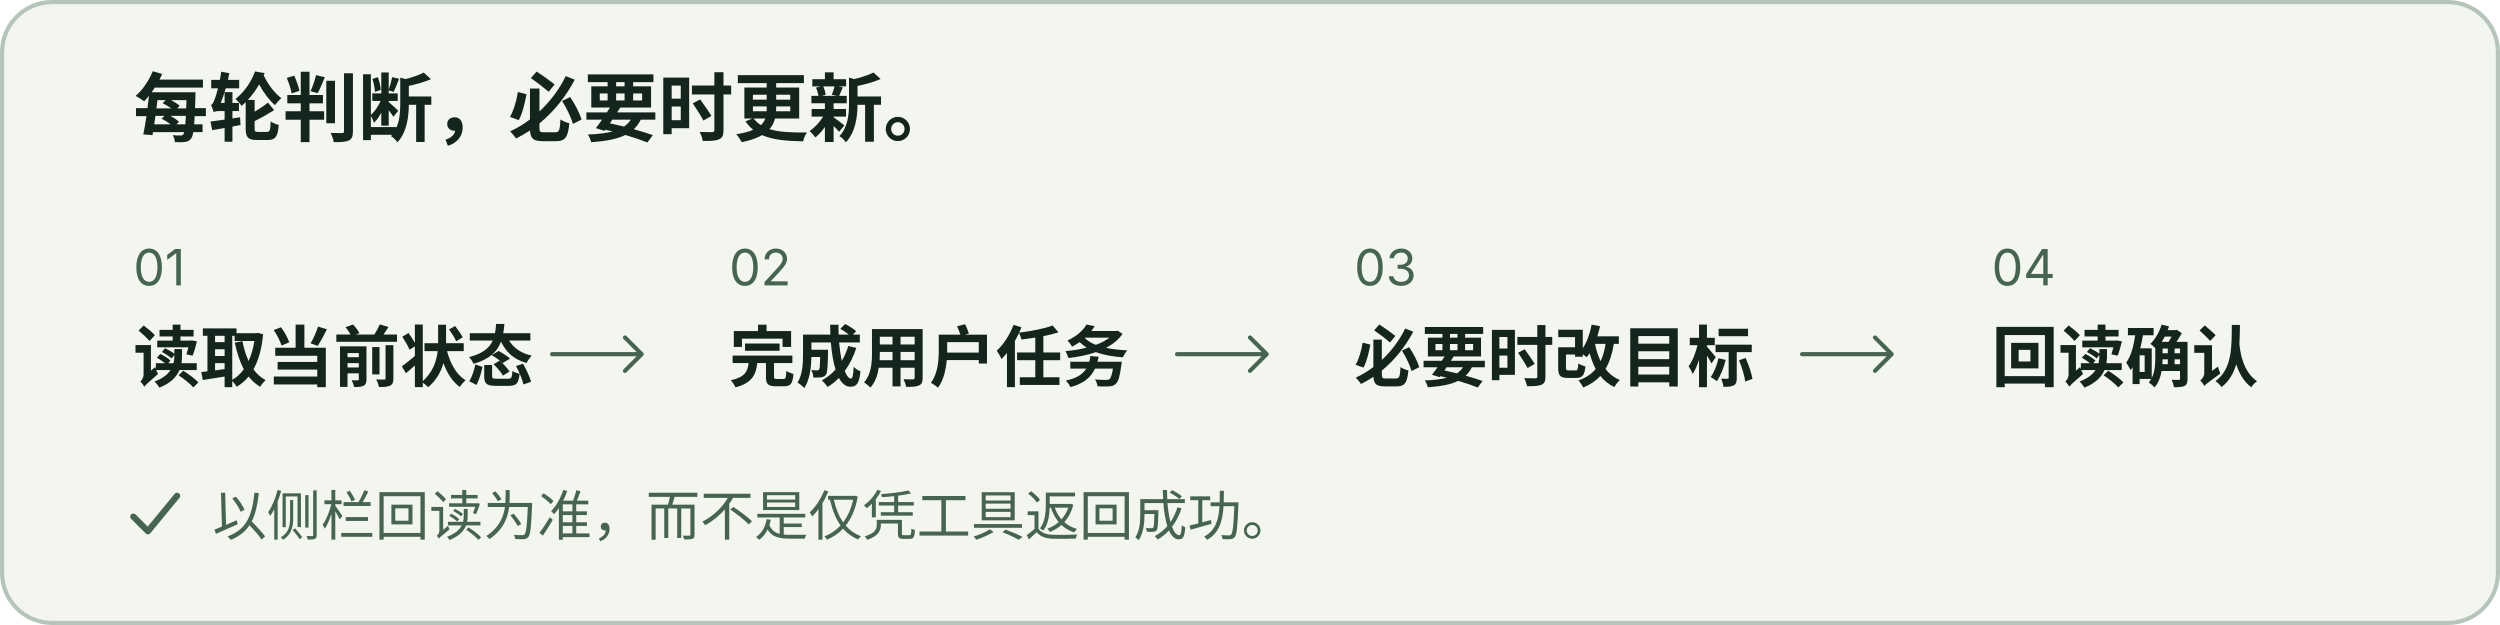
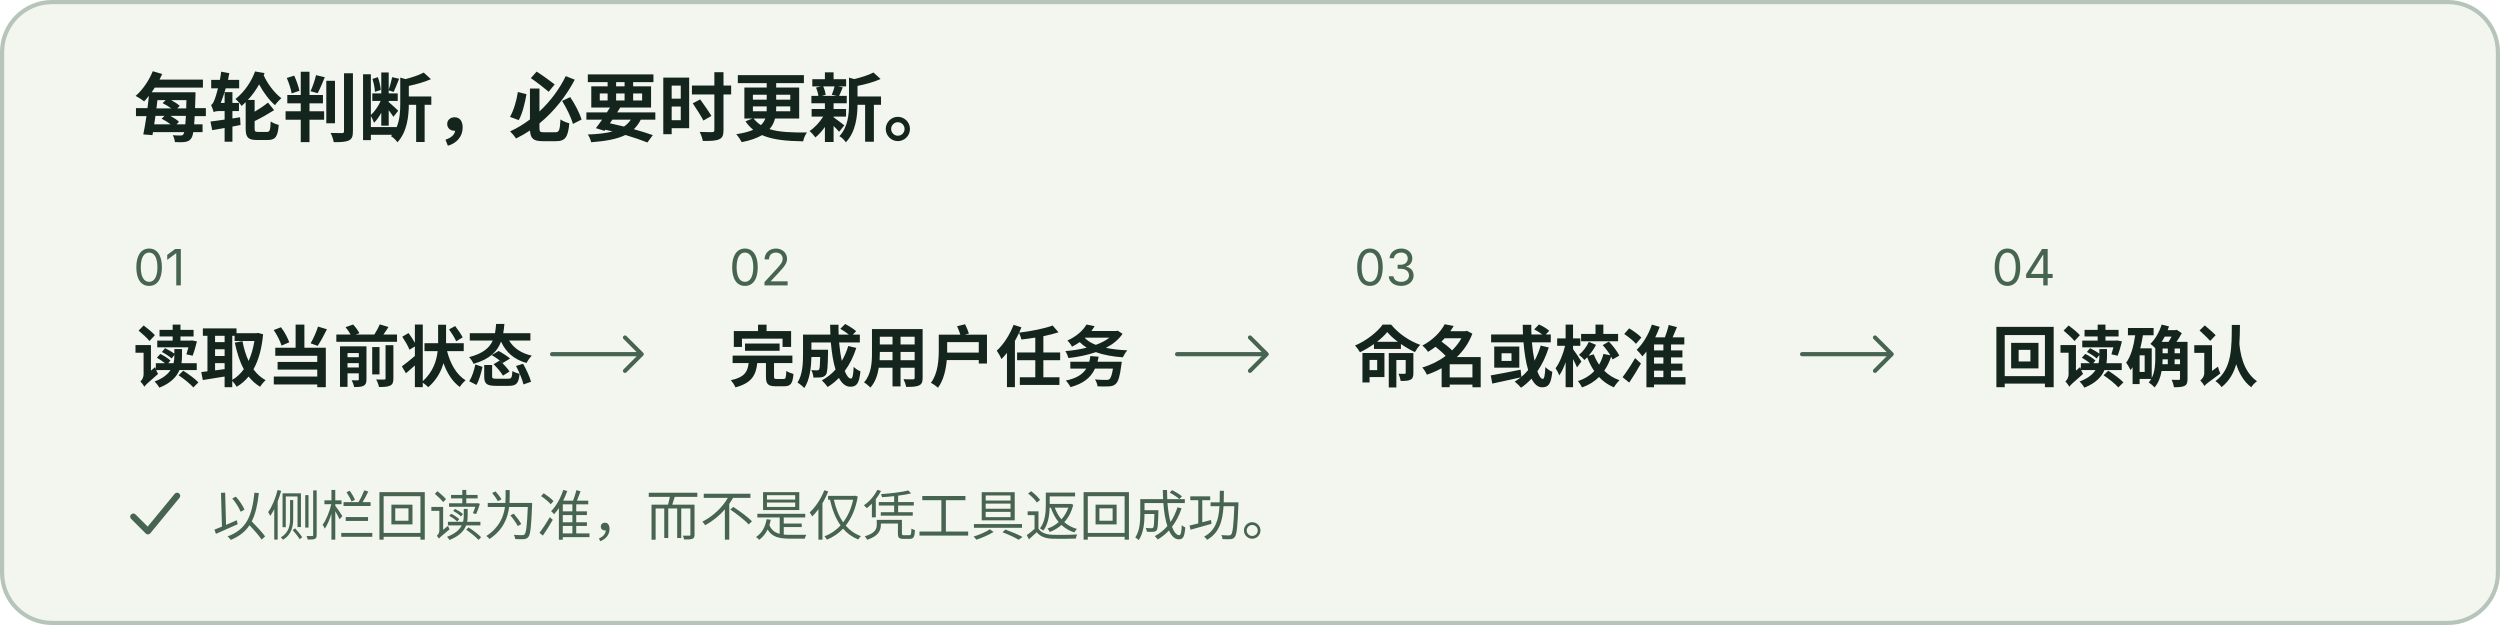
<svg xmlns="http://www.w3.org/2000/svg" width="1200" height="300" viewBox="0 0 1200 300" role="img" aria-labelledby="title desc">
  <rect x="1" y="1" width="1198" height="298" rx="24" fill="#F3F6EF" stroke="#B6C4BA" stroke-width="2" />
  <g font-family="-apple-system, BlinkMacSystemFont, Segoe UI, PingFang SC, sans-serif">
    <text x="64" y="65" font-size="36" font-weight="600" fill="#14251E">每轮判断，必要时更新。</text>
    <g id="steps" fill="#14251E">
      <text x="64" y="137" font-size="24" fill="#476450">01</text>
      <text x="64" y="183" font-size="32" font-weight="550">读取当前状态</text>
      <text x="350" y="137" font-size="24" fill="#476450">02</text>
      <text x="350" y="183" font-size="32" font-weight="550">完成用户任务</text>
      <text x="650" y="137" font-size="24" fill="#476450">03</text>
-       <text x="650" y="183" font-size="32" font-weight="550">必要时改目标</text>
+       <text x="650" y="183" font-size="32" font-weight="550">命名或校准</text>
      <text x="956" y="137" font-size="24" fill="#476450">04</text>
      <text x="956" y="183" font-size="32" font-weight="550">回读确认</text>
    </g>
    <g id="connections" fill="none" stroke="#476450" stroke-width="2" stroke-linecap="round" stroke-linejoin="round">
      <path d="M265 170h43m-8-8 8 8-8 8" />
      <path d="M565 170h43m-8-8 8 8-8 8" />
      <path d="M865 170h43m-8-8 8 8-8 8" />
    </g>
    <path d="m64 248 7 7 14-17" fill="none" stroke="#476450" stroke-width="3" stroke-linecap="round" stroke-linejoin="round" />
    <text x="102" y="257" font-size="26" fill="#476450">以侧栏回读为准，而不是仅凭工具返回成功。</text>
  </g>
</svg>
